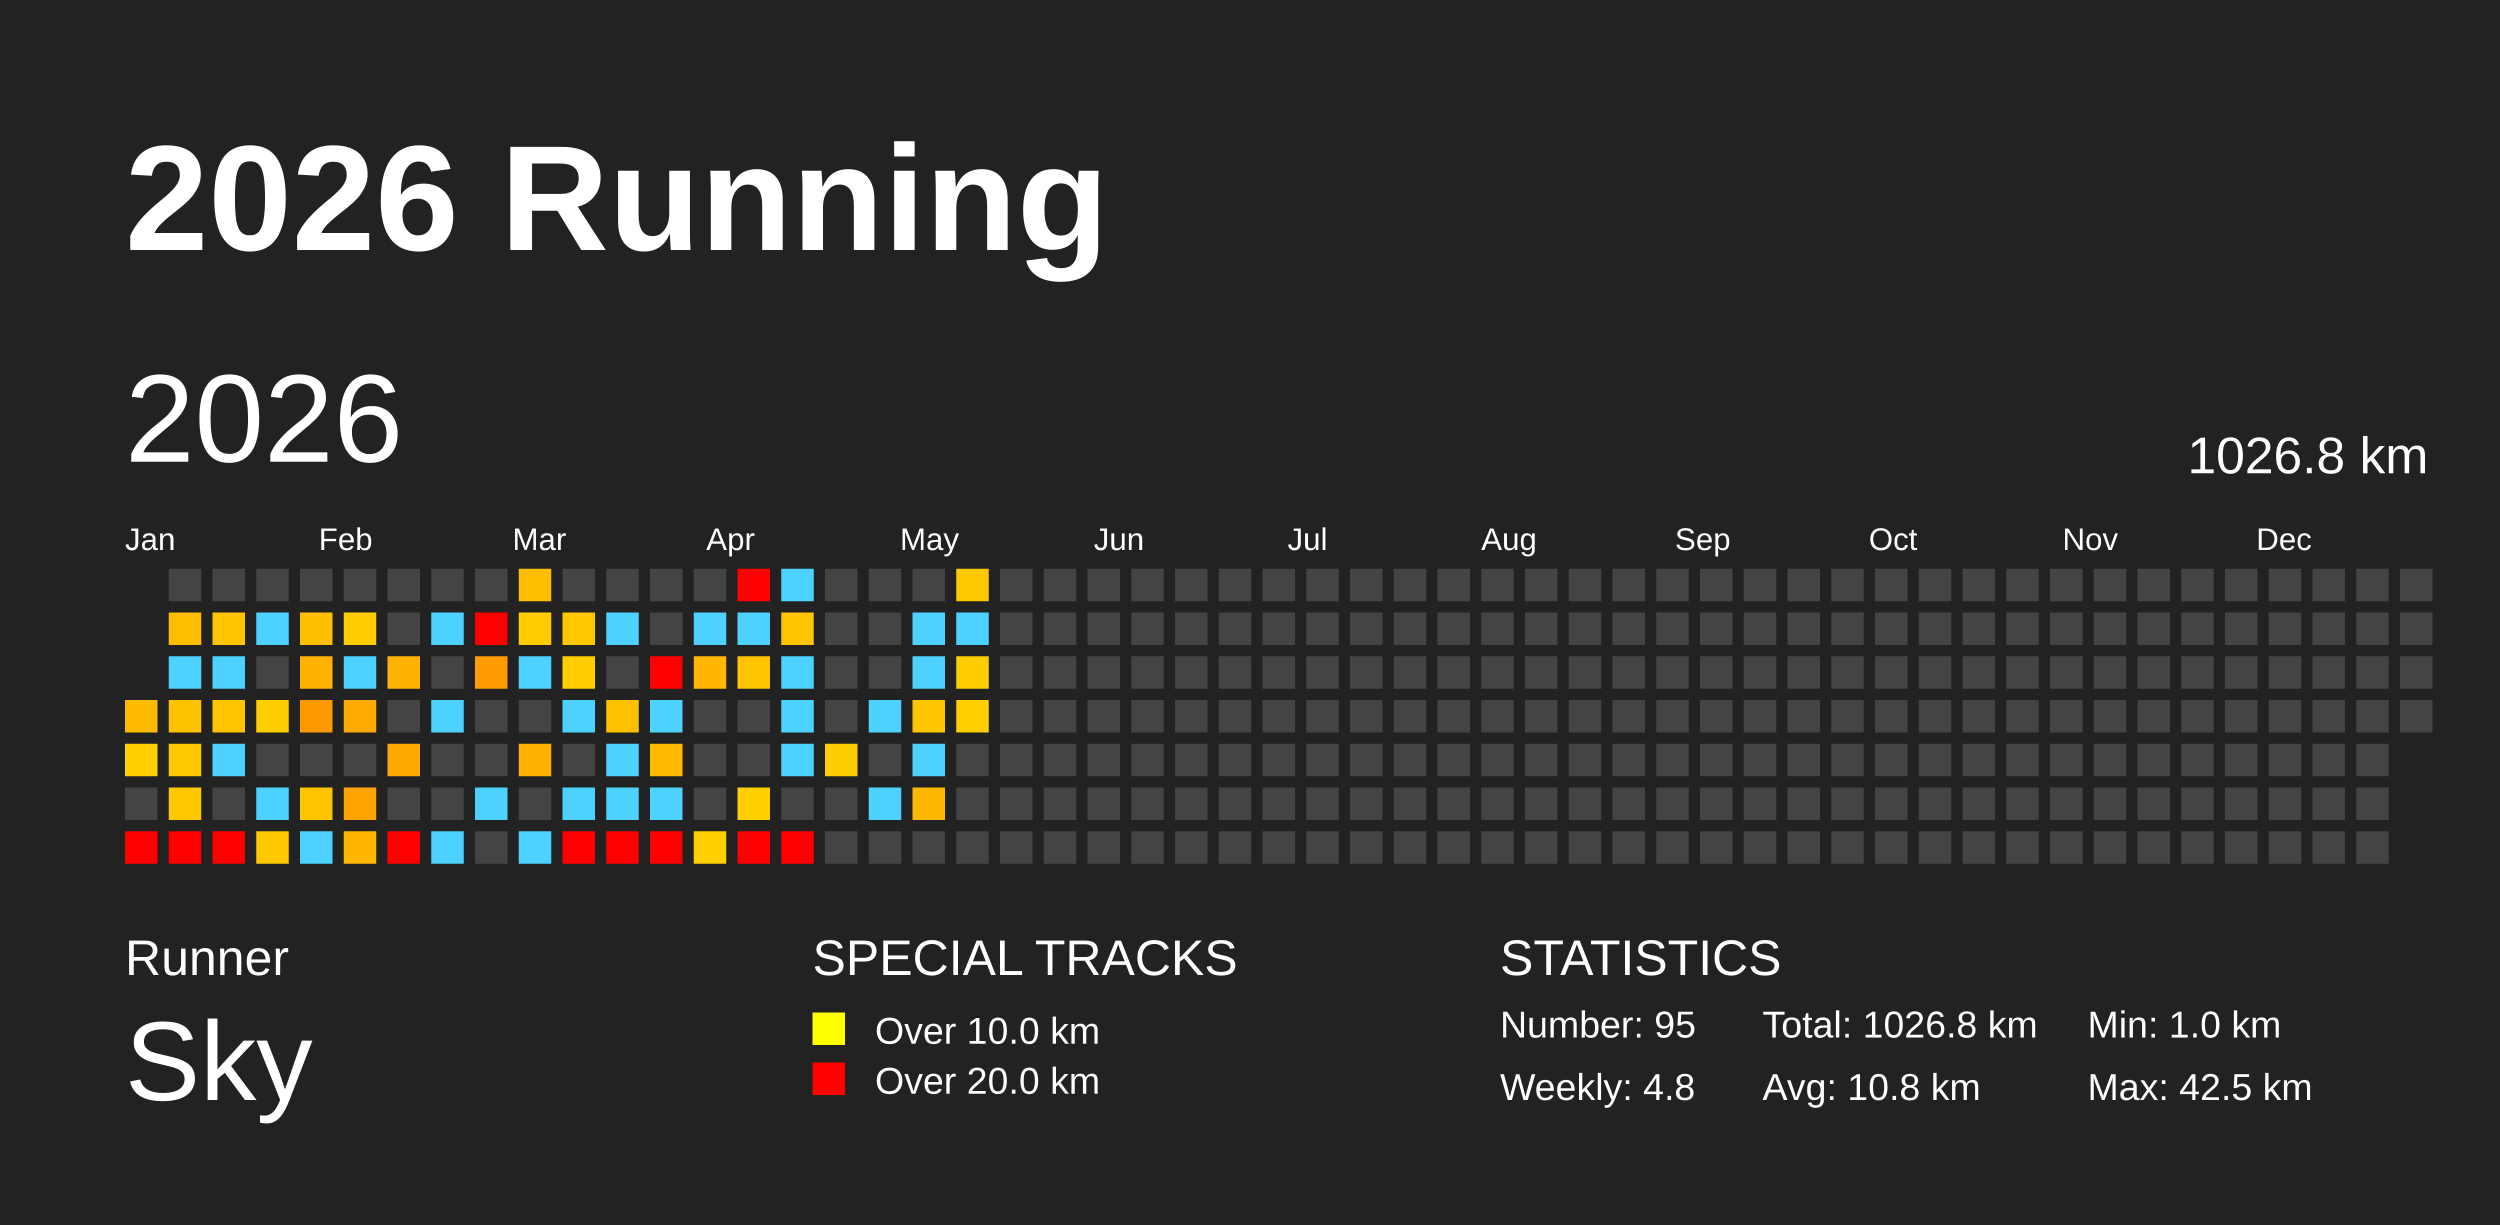
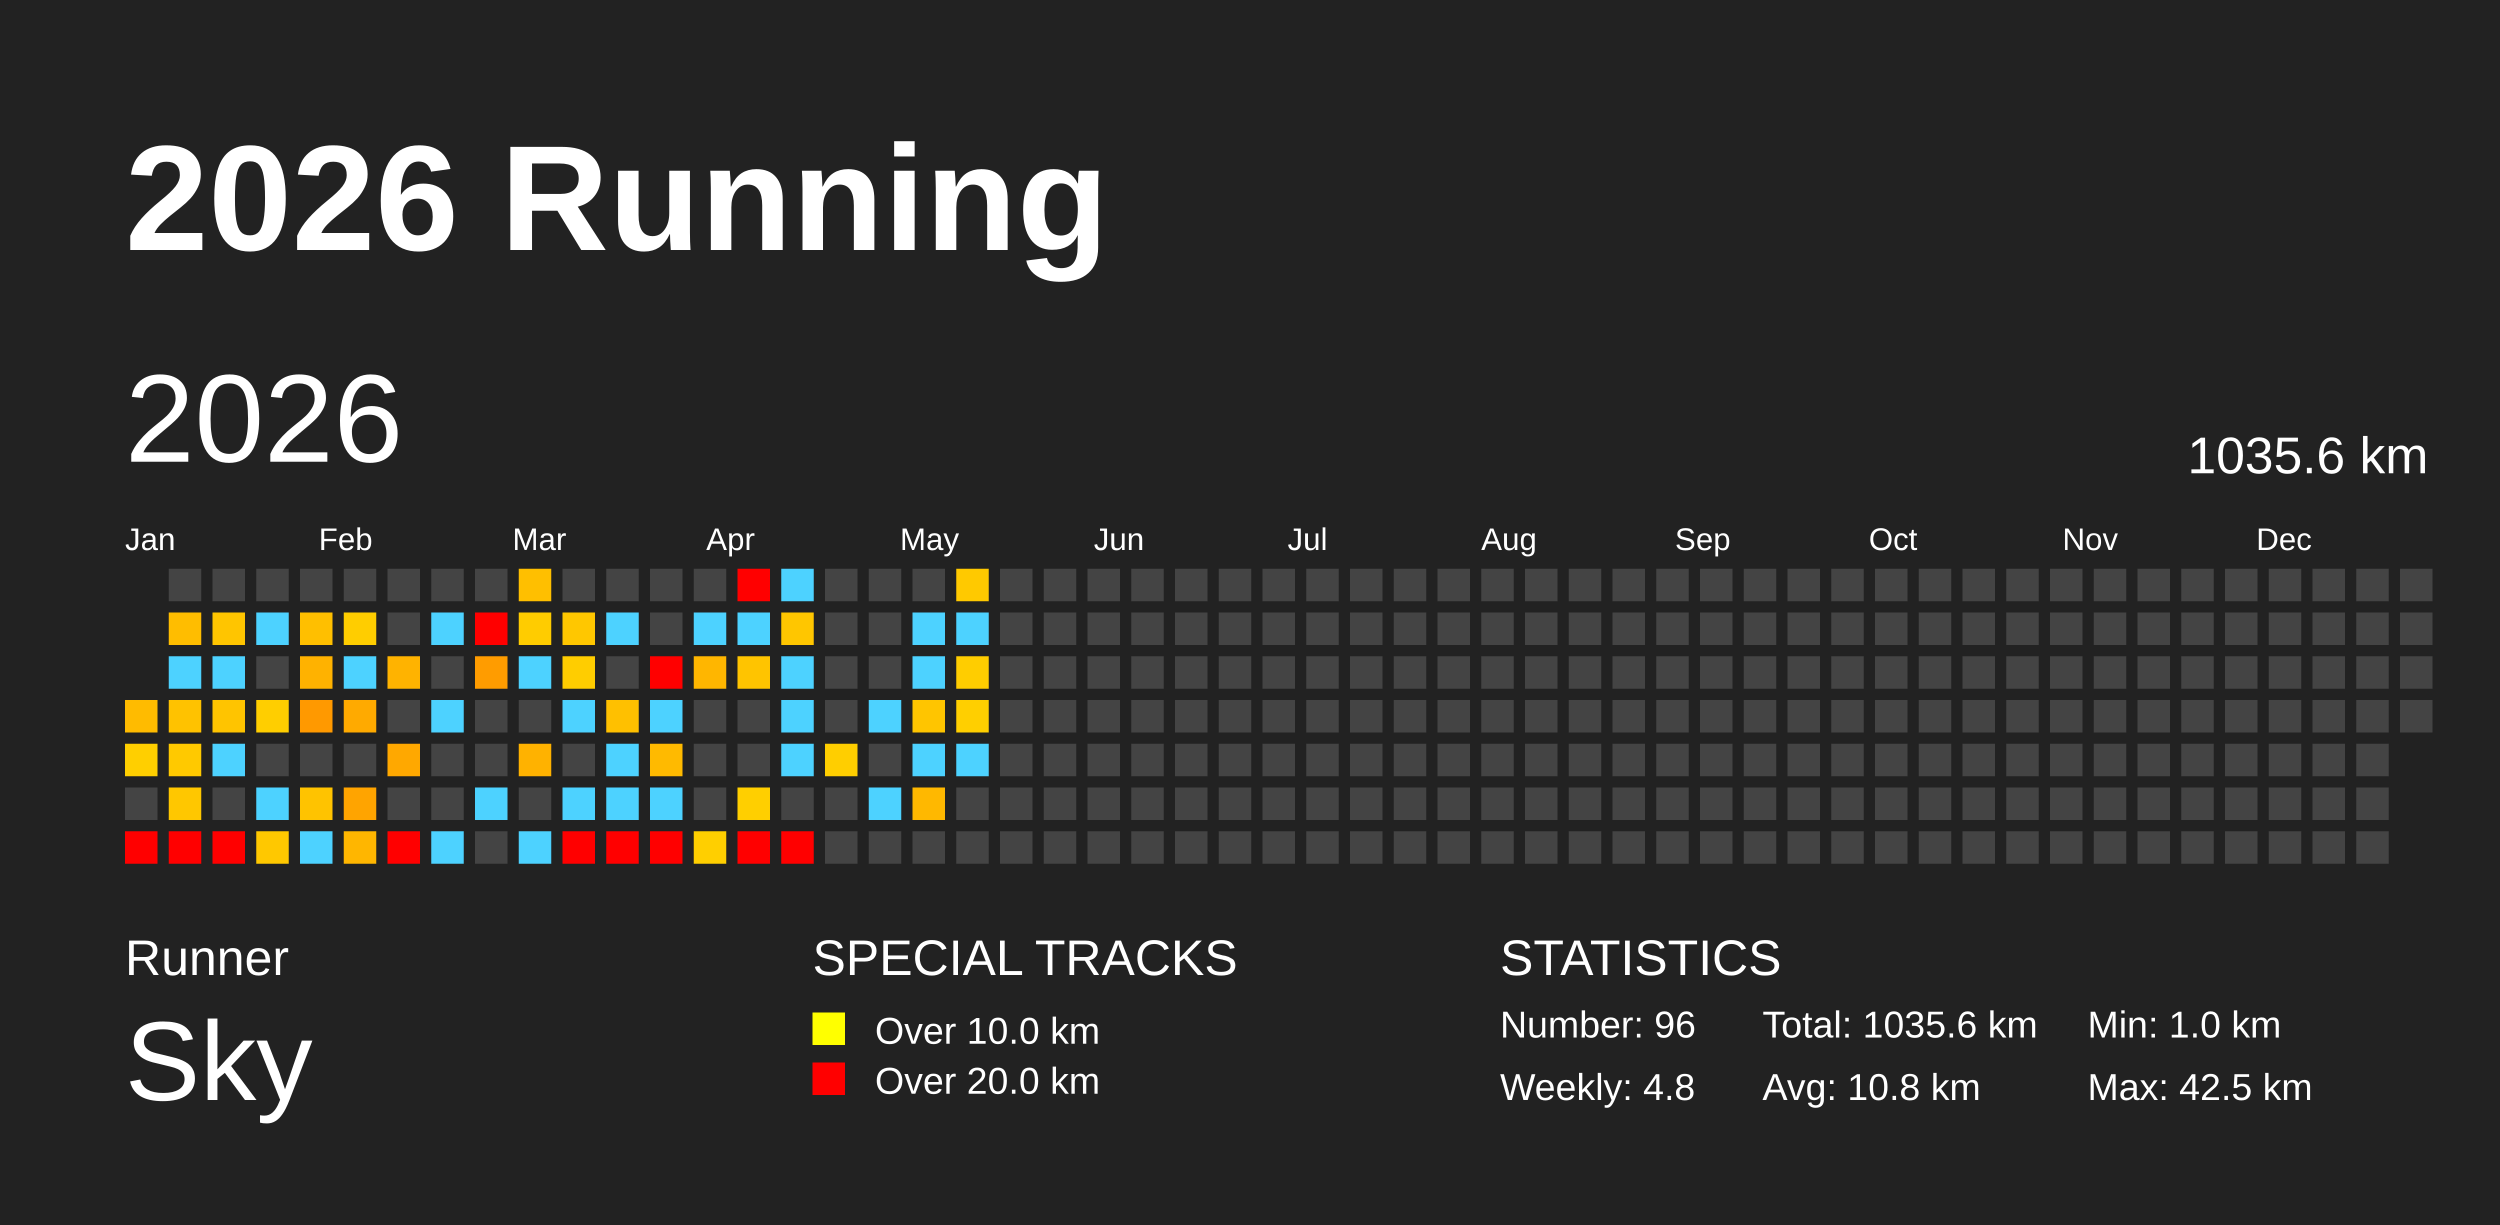
<svg xmlns="http://www.w3.org/2000/svg" baseProfile="full" height="98mm" version="1.1" viewBox="0,0,200,98" width="200mm">
  <defs />
  <rect fill="#222222" height="98" width="200" x="0" y="0" />
  <text fill="#FFFFFF" style="font-size:12px; font-family:Arial; font-weight:bold;" x="10" y="20">2026 Running</text>
  <text fill="#FFFFFF" style="font-size:4px; font-family:Arial" x="10" y="78">Runner</text>
  <text fill="#FFFFFF" style="font-size:9px; font-family:Arial" x="10" y="88">Sky</text>
  <text fill="#FFFFFF" style="font-size:4px; font-family:Arial" x="65" y="78">SPECIAL TRACKS</text>
  <rect fill="yellow" height="2.6" width="2.6" x="65" y="81" />
  <text fill="#FFFFFF" style="font-size:3px; font-family:Arial" x="70" y="83.5">Over 10.0 km</text>
  <rect fill="red" height="2.6" width="2.6" x="65" y="85" />
  <text fill="#FFFFFF" style="font-size:3px; font-family:Arial" x="70" y="87.5">Over 20.0 km</text>
  <text fill="#FFFFFF" style="font-size:4px; font-family:Arial" x="120" y="78">STATISTICS</text>
-   <text fill="#FFFFFF" style="font-size:3px; font-family:Arial" x="120" y="83">Number: 95</text>
+   <text fill="#FFFFFF" style="font-size:3px; font-family:Arial" x="120" y="83">Number: 96</text>
  <text fill="#FFFFFF" style="font-size:3px; font-family:Arial" x="120" y="88">Weekly: 4.8</text>
-   <text fill="#FFFFFF" style="font-size:3px; font-family:Arial" x="141" y="83">Total: 1026.8 km</text>
+   <text fill="#FFFFFF" style="font-size:3px; font-family:Arial" x="141" y="83">Total: 1035.6 km</text>
  <text fill="#FFFFFF" style="font-size:3px; font-family:Arial" x="141" y="88">Avg: 10.8 km</text>
  <text fill="#FFFFFF" style="font-size:3px; font-family:Arial" x="167" y="83">Min: 1.0 km</text>
  <text fill="#FFFFFF" style="font-size:3px; font-family:Arial" x="167" y="88">Max: 42.5 km</text>
  <text dominant-baseline="hanging" fill="#FFFFFF" style="font-size:10.0px; font-family:Arial;" x="10" y="30">2026</text>
-   <text dominant-baseline="hanging" fill="#FFFFFF" style="font-size:4.125px; font-family:Arial;" x="175" y="35">1026.8 km</text>
+   <text dominant-baseline="hanging" fill="#FFFFFF" style="font-size:4.125px; font-family:Arial;" x="175" y="35">1035.6 km</text>
  <text fill="#FFFFFF" style="font-size:2.5px; font-family:Arial" x="10.0" y="44">Jan</text>
  <text fill="#FFFFFF" style="font-size:2.5px; font-family:Arial" x="25.5" y="44">Feb</text>
  <text fill="#FFFFFF" style="font-size:2.5px; font-family:Arial" x="41.0" y="44">Mar</text>
  <text fill="#FFFFFF" style="font-size:2.5px; font-family:Arial" x="56.5" y="44">Apr</text>
  <text fill="#FFFFFF" style="font-size:2.5px; font-family:Arial" x="72.0" y="44">May</text>
  <text fill="#FFFFFF" style="font-size:2.5px; font-family:Arial" x="87.5" y="44">Jun</text>
  <text fill="#FFFFFF" style="font-size:2.5px; font-family:Arial" x="103.0" y="44">Jul</text>
  <text fill="#FFFFFF" style="font-size:2.5px; font-family:Arial" x="118.5" y="44">Aug</text>
  <text fill="#FFFFFF" style="font-size:2.5px; font-family:Arial" x="134.0" y="44">Sep</text>
  <text fill="#FFFFFF" style="font-size:2.5px; font-family:Arial" x="149.5" y="44">Oct</text>
  <text fill="#FFFFFF" style="font-size:2.5px; font-family:Arial" x="165.0" y="44">Nov</text>
  <text fill="#FFFFFF" style="font-size:2.5px; font-family:Arial" x="180.5" y="44">Dec</text>
  <rect fill="#ffbb00" height="2.6" width="2.6" x="10.0" y="56.0" />
  <rect fill="#ffcf00" height="2.6" width="2.6" x="10.0" y="59.5" />
  <rect fill="#444444" height="2.6" width="2.6" x="10.0" y="63.0" />
  <rect fill="red" height="2.6" width="2.6" x="10.0" y="66.5" />
  <rect fill="#444444" height="2.6" width="2.6" x="13.5" y="45.5" />
  <rect fill="#ffbd00" height="2.6" width="2.6" x="13.5" y="49.0" />
  <rect fill="#4dd2ff" height="2.6" width="2.6" x="13.5" y="52.5" />
  <rect fill="#ffc200" height="2.6" width="2.6" x="13.5" y="56.0" />
  <rect fill="#ffc900" height="2.6" width="2.6" x="13.5" y="59.5" />
  <rect fill="#ffc700" height="2.6" width="2.6" x="13.5" y="63.0" />
  <rect fill="red" height="2.6" width="2.6" x="13.5" y="66.5" />
  <rect fill="#444444" height="2.6" width="2.6" x="17.0" y="45.5" />
  <rect fill="#ffc500" height="2.6" width="2.6" x="17.0" y="49.0" />
  <rect fill="#4dd2ff" height="2.6" width="2.6" x="17.0" y="52.5" />
  <rect fill="#ffc400" height="2.6" width="2.6" x="17.0" y="56.0" />
  <rect fill="#4dd2ff" height="2.6" width="2.6" x="17.0" y="59.5" />
  <rect fill="#444444" height="2.6" width="2.6" x="17.0" y="63.0" />
  <rect fill="red" height="2.6" width="2.6" x="17.0" y="66.5" />
  <rect fill="#444444" height="2.6" width="2.6" x="20.5" y="45.5" />
  <rect fill="#4dd2ff" height="2.6" width="2.6" x="20.5" y="49.0" />
  <rect fill="#444444" height="2.6" width="2.6" x="20.5" y="52.5" />
  <rect fill="#ffce00" height="2.6" width="2.6" x="20.5" y="56.0" />
  <rect fill="#444444" height="2.6" width="2.6" x="20.5" y="59.5" />
  <rect fill="#4dd2ff" height="2.6" width="2.6" x="20.5" y="63.0" />
  <rect fill="#ffc800" height="2.6" width="2.6" x="20.5" y="66.5" />
  <rect fill="#444444" height="2.6" width="2.6" x="24.0" y="45.5" />
  <rect fill="#ffbf00" height="2.6" width="2.6" x="24.0" y="49.0" />
  <rect fill="#ffb200" height="2.6" width="2.6" x="24.0" y="52.5" />
  <rect fill="#ff9900" height="2.6" width="2.6" x="24.0" y="56.0" />
  <rect fill="#444444" height="2.6" width="2.6" x="24.0" y="59.5" />
  <rect fill="#ffc300" height="2.6" width="2.6" x="24.0" y="63.0" />
  <rect fill="#4dd2ff" height="2.6" width="2.6" x="24.0" y="66.5" />
  <rect fill="#444444" height="2.6" width="2.6" x="27.5" y="45.5" />
  <rect fill="#ffcd00" height="2.6" width="2.6" x="27.5" y="49.0" />
  <rect fill="#4dd2ff" height="2.6" width="2.6" x="27.5" y="52.5" />
  <rect fill="#ffaa00" height="2.6" width="2.6" x="27.5" y="56.0" />
  <rect fill="#444444" height="2.6" width="2.6" x="27.5" y="59.5" />
  <rect fill="#ffa400" height="2.6" width="2.6" x="27.5" y="63.0" />
  <rect fill="#ffb600" height="2.6" width="2.6" x="27.5" y="66.5" />
  <rect fill="#444444" height="2.6" width="2.6" x="31.0" y="45.5" />
  <rect fill="#444444" height="2.6" width="2.6" x="31.0" y="49.0" />
  <rect fill="#ffb300" height="2.6" width="2.6" x="31.0" y="52.5" />
  <rect fill="#444444" height="2.6" width="2.6" x="31.0" y="56.0" />
  <rect fill="#ffa800" height="2.6" width="2.6" x="31.0" y="59.5" />
  <rect fill="#444444" height="2.6" width="2.6" x="31.0" y="63.0" />
  <rect fill="red" height="2.6" width="2.6" x="31.0" y="66.5" />
  <rect fill="#444444" height="2.6" width="2.6" x="34.5" y="45.5" />
  <rect fill="#4dd2ff" height="2.6" width="2.6" x="34.5" y="49.0" />
  <rect fill="#444444" height="2.6" width="2.6" x="34.5" y="52.5" />
  <rect fill="#4dd2ff" height="2.6" width="2.6" x="34.5" y="56.0" />
  <rect fill="#444444" height="2.6" width="2.6" x="34.5" y="59.5" />
  <rect fill="#444444" height="2.6" width="2.6" x="34.5" y="63.0" />
  <rect fill="#4dd2ff" height="2.6" width="2.6" x="34.5" y="66.5" />
  <rect fill="#444444" height="2.6" width="2.6" x="38.0" y="45.5" />
  <rect fill="red" height="2.6" width="2.6" x="38.0" y="49.0" />
  <rect fill="#ff9c00" height="2.6" width="2.6" x="38.0" y="52.5" />
  <rect fill="#444444" height="2.6" width="2.6" x="38.0" y="56.0" />
  <rect fill="#444444" height="2.6" width="2.6" x="38.0" y="59.5" />
  <rect fill="#4dd2ff" height="2.6" width="2.6" x="38.0" y="63.0" />
  <rect fill="#444444" height="2.6" width="2.6" x="38.0" y="66.5" />
  <rect fill="#ffbf00" height="2.6" width="2.6" x="41.5" y="45.5" />
  <rect fill="#ffcc00" height="2.6" width="2.6" x="41.5" y="49.0" />
  <rect fill="#4dd2ff" height="2.6" width="2.6" x="41.5" y="52.5" />
  <rect fill="#444444" height="2.6" width="2.6" x="41.5" y="56.0" />
  <rect fill="#ffb200" height="2.6" width="2.6" x="41.5" y="59.5" />
  <rect fill="#444444" height="2.6" width="2.6" x="41.5" y="63.0" />
  <rect fill="#4dd2ff" height="2.6" width="2.6" x="41.5" y="66.5" />
  <rect fill="#444444" height="2.6" width="2.6" x="45.0" y="45.5" />
  <rect fill="#ffc700" height="2.6" width="2.6" x="45.0" y="49.0" />
  <rect fill="#ffcd00" height="2.6" width="2.6" x="45.0" y="52.5" />
  <rect fill="#4dd2ff" height="2.6" width="2.6" x="45.0" y="56.0" />
  <rect fill="#444444" height="2.6" width="2.6" x="45.0" y="59.5" />
  <rect fill="#4dd2ff" height="2.6" width="2.6" x="45.0" y="63.0" />
  <rect fill="red" height="2.6" width="2.6" x="45.0" y="66.5" />
  <rect fill="#444444" height="2.6" width="2.6" x="48.5" y="45.5" />
  <rect fill="#4dd2ff" height="2.6" width="2.6" x="48.5" y="49.0" />
  <rect fill="#444444" height="2.6" width="2.6" x="48.5" y="52.5" />
  <rect fill="#ffc000" height="2.6" width="2.6" x="48.5" y="56.0" />
  <rect fill="#4dd2ff" height="2.6" width="2.6" x="48.5" y="59.5" />
  <rect fill="#4dd2ff" height="2.6" width="2.6" x="48.5" y="63.0" />
  <rect fill="red" height="2.6" width="2.6" x="48.5" y="66.5" />
  <rect fill="#444444" height="2.6" width="2.6" x="52.0" y="45.5" />
  <rect fill="#444444" height="2.6" width="2.6" x="52.0" y="49.0" />
  <rect fill="red" height="2.6" width="2.6" x="52.0" y="52.5" />
  <rect fill="#4dd2ff" height="2.6" width="2.6" x="52.0" y="56.0" />
  <rect fill="#ffba00" height="2.6" width="2.6" x="52.0" y="59.5" />
  <rect fill="#4dd2ff" height="2.6" width="2.6" x="52.0" y="63.0" />
  <rect fill="red" height="2.6" width="2.6" x="52.0" y="66.5" />
  <rect fill="#444444" height="2.6" width="2.6" x="55.5" y="45.5" />
  <rect fill="#4dd2ff" height="2.6" width="2.6" x="55.5" y="49.0" />
  <rect fill="#ffb600" height="2.6" width="2.6" x="55.5" y="52.5" />
  <rect fill="#444444" height="2.6" width="2.6" x="55.5" y="56.0" />
  <rect fill="#444444" height="2.6" width="2.6" x="55.5" y="59.5" />
  <rect fill="#444444" height="2.6" width="2.6" x="55.5" y="63.0" />
  <rect fill="#ffcf00" height="2.6" width="2.6" x="55.5" y="66.5" />
  <rect fill="red" height="2.6" width="2.6" x="59.0" y="45.5" />
  <rect fill="#4dd2ff" height="2.6" width="2.6" x="59.0" y="49.0" />
  <rect fill="#ffc400" height="2.6" width="2.6" x="59.0" y="52.5" />
  <rect fill="#444444" height="2.6" width="2.6" x="59.0" y="56.0" />
  <rect fill="#444444" height="2.6" width="2.6" x="59.0" y="59.5" />
  <rect fill="#ffcf00" height="2.6" width="2.6" x="59.0" y="63.0" />
  <rect fill="red" height="2.6" width="2.6" x="59.0" y="66.5" />
  <rect fill="#4dd2ff" height="2.6" width="2.6" x="62.5" y="45.5" />
  <rect fill="#ffc600" height="2.6" width="2.6" x="62.5" y="49.0" />
  <rect fill="#4dd2ff" height="2.6" width="2.6" x="62.5" y="52.5" />
  <rect fill="#4dd2ff" height="2.6" width="2.6" x="62.5" y="56.0" />
  <rect fill="#4dd2ff" height="2.6" width="2.6" x="62.5" y="59.5" />
  <rect fill="#444444" height="2.6" width="2.6" x="62.5" y="63.0" />
  <rect fill="red" height="2.6" width="2.6" x="62.5" y="66.5" />
  <rect fill="#444444" height="2.6" width="2.6" x="66.0" y="45.5" />
  <rect fill="#444444" height="2.6" width="2.6" x="66.0" y="49.0" />
  <rect fill="#444444" height="2.6" width="2.6" x="66.0" y="52.5" />
  <rect fill="#444444" height="2.6" width="2.6" x="66.0" y="56.0" />
  <rect fill="#ffce00" height="2.6" width="2.6" x="66.0" y="59.5" />
  <rect fill="#444444" height="2.6" width="2.6" x="66.0" y="63.0" />
  <rect fill="#444444" height="2.6" width="2.6" x="66.0" y="66.5" />
  <rect fill="#444444" height="2.6" width="2.6" x="69.5" y="45.5" />
  <rect fill="#444444" height="2.6" width="2.6" x="69.5" y="49.0" />
  <rect fill="#444444" height="2.6" width="2.6" x="69.5" y="52.5" />
  <rect fill="#4dd2ff" height="2.6" width="2.6" x="69.5" y="56.0" />
  <rect fill="#444444" height="2.6" width="2.6" x="69.5" y="59.5" />
  <rect fill="#4dd2ff" height="2.6" width="2.6" x="69.5" y="63.0" />
  <rect fill="#444444" height="2.6" width="2.6" x="69.5" y="66.5" />
  <rect fill="#444444" height="2.6" width="2.6" x="73.0" y="45.5" />
  <rect fill="#4dd2ff" height="2.6" width="2.6" x="73.0" y="49.0" />
  <rect fill="#4dd2ff" height="2.6" width="2.6" x="73.0" y="52.5" />
  <rect fill="#ffc500" height="2.6" width="2.6" x="73.0" y="56.0" />
  <rect fill="#4dd2ff" height="2.6" width="2.6" x="73.0" y="59.5" />
  <rect fill="#ffb800" height="2.6" width="2.6" x="73.0" y="63.0" />
  <rect fill="#444444" height="2.6" width="2.6" x="73.0" y="66.5" />
  <rect fill="#ffc900" height="2.6" width="2.6" x="76.5" y="45.5" />
  <rect fill="#4dd2ff" height="2.6" width="2.6" x="76.5" y="49.0" />
  <rect fill="#ffcd00" height="2.6" width="2.6" x="76.5" y="52.5" />
  <rect fill="#ffcf00" height="2.6" width="2.6" x="76.5" y="56.0" />
-   <rect fill="#444444" height="2.6" width="2.6" x="76.5" y="59.5" />
+   <rect fill="#4dd2ff" height="2.6" width="2.6" x="76.5" y="59.5" />
  <rect fill="#444444" height="2.6" width="2.6" x="76.5" y="63.0" />
  <rect fill="#444444" height="2.6" width="2.6" x="76.5" y="66.5" />
  <rect fill="#444444" height="2.6" width="2.6" x="80.0" y="45.5" />
  <rect fill="#444444" height="2.6" width="2.6" x="80.0" y="49.0" />
  <rect fill="#444444" height="2.6" width="2.6" x="80.0" y="52.5" />
  <rect fill="#444444" height="2.6" width="2.6" x="80.0" y="56.0" />
  <rect fill="#444444" height="2.6" width="2.6" x="80.0" y="59.5" />
  <rect fill="#444444" height="2.6" width="2.6" x="80.0" y="63.0" />
  <rect fill="#444444" height="2.6" width="2.6" x="80.0" y="66.5" />
  <rect fill="#444444" height="2.6" width="2.6" x="83.5" y="45.5" />
  <rect fill="#444444" height="2.6" width="2.6" x="83.5" y="49.0" />
  <rect fill="#444444" height="2.6" width="2.6" x="83.5" y="52.5" />
  <rect fill="#444444" height="2.6" width="2.6" x="83.5" y="56.0" />
  <rect fill="#444444" height="2.6" width="2.6" x="83.5" y="59.5" />
  <rect fill="#444444" height="2.6" width="2.6" x="83.5" y="63.0" />
  <rect fill="#444444" height="2.6" width="2.6" x="83.5" y="66.5" />
  <rect fill="#444444" height="2.6" width="2.6" x="87.0" y="45.5" />
  <rect fill="#444444" height="2.6" width="2.6" x="87.0" y="49.0" />
  <rect fill="#444444" height="2.6" width="2.6" x="87.0" y="52.5" />
  <rect fill="#444444" height="2.6" width="2.6" x="87.0" y="56.0" />
  <rect fill="#444444" height="2.6" width="2.6" x="87.0" y="59.5" />
  <rect fill="#444444" height="2.6" width="2.6" x="87.0" y="63.0" />
  <rect fill="#444444" height="2.6" width="2.6" x="87.0" y="66.5" />
  <rect fill="#444444" height="2.6" width="2.6" x="90.5" y="45.5" />
  <rect fill="#444444" height="2.6" width="2.6" x="90.5" y="49.0" />
  <rect fill="#444444" height="2.6" width="2.6" x="90.5" y="52.5" />
  <rect fill="#444444" height="2.6" width="2.6" x="90.5" y="56.0" />
  <rect fill="#444444" height="2.6" width="2.6" x="90.5" y="59.5" />
  <rect fill="#444444" height="2.6" width="2.6" x="90.5" y="63.0" />
  <rect fill="#444444" height="2.6" width="2.6" x="90.5" y="66.5" />
  <rect fill="#444444" height="2.6" width="2.6" x="94.0" y="45.5" />
  <rect fill="#444444" height="2.6" width="2.6" x="94.0" y="49.0" />
  <rect fill="#444444" height="2.6" width="2.6" x="94.0" y="52.5" />
  <rect fill="#444444" height="2.6" width="2.6" x="94.0" y="56.0" />
  <rect fill="#444444" height="2.6" width="2.6" x="94.0" y="59.5" />
  <rect fill="#444444" height="2.6" width="2.6" x="94.0" y="63.0" />
  <rect fill="#444444" height="2.6" width="2.6" x="94.0" y="66.5" />
  <rect fill="#444444" height="2.6" width="2.6" x="97.5" y="45.5" />
  <rect fill="#444444" height="2.6" width="2.6" x="97.5" y="49.0" />
  <rect fill="#444444" height="2.6" width="2.6" x="97.5" y="52.5" />
  <rect fill="#444444" height="2.6" width="2.6" x="97.5" y="56.0" />
  <rect fill="#444444" height="2.6" width="2.6" x="97.5" y="59.5" />
  <rect fill="#444444" height="2.6" width="2.6" x="97.5" y="63.0" />
  <rect fill="#444444" height="2.6" width="2.6" x="97.5" y="66.5" />
  <rect fill="#444444" height="2.6" width="2.6" x="101.0" y="45.5" />
  <rect fill="#444444" height="2.6" width="2.6" x="101.0" y="49.0" />
  <rect fill="#444444" height="2.6" width="2.6" x="101.0" y="52.5" />
  <rect fill="#444444" height="2.6" width="2.6" x="101.0" y="56.0" />
  <rect fill="#444444" height="2.6" width="2.6" x="101.0" y="59.5" />
  <rect fill="#444444" height="2.6" width="2.6" x="101.0" y="63.0" />
  <rect fill="#444444" height="2.6" width="2.6" x="101.0" y="66.5" />
  <rect fill="#444444" height="2.6" width="2.6" x="104.5" y="45.5" />
  <rect fill="#444444" height="2.6" width="2.6" x="104.5" y="49.0" />
  <rect fill="#444444" height="2.6" width="2.6" x="104.5" y="52.5" />
  <rect fill="#444444" height="2.6" width="2.6" x="104.5" y="56.0" />
  <rect fill="#444444" height="2.6" width="2.6" x="104.5" y="59.5" />
  <rect fill="#444444" height="2.6" width="2.6" x="104.5" y="63.0" />
  <rect fill="#444444" height="2.6" width="2.6" x="104.5" y="66.5" />
  <rect fill="#444444" height="2.6" width="2.6" x="108.0" y="45.5" />
  <rect fill="#444444" height="2.6" width="2.6" x="108.0" y="49.0" />
  <rect fill="#444444" height="2.6" width="2.6" x="108.0" y="52.5" />
  <rect fill="#444444" height="2.6" width="2.6" x="108.0" y="56.0" />
  <rect fill="#444444" height="2.6" width="2.6" x="108.0" y="59.5" />
  <rect fill="#444444" height="2.6" width="2.6" x="108.0" y="63.0" />
  <rect fill="#444444" height="2.6" width="2.6" x="108.0" y="66.5" />
  <rect fill="#444444" height="2.6" width="2.6" x="111.5" y="45.5" />
  <rect fill="#444444" height="2.6" width="2.6" x="111.5" y="49.0" />
  <rect fill="#444444" height="2.6" width="2.6" x="111.5" y="52.5" />
  <rect fill="#444444" height="2.6" width="2.6" x="111.5" y="56.0" />
  <rect fill="#444444" height="2.6" width="2.6" x="111.5" y="59.5" />
  <rect fill="#444444" height="2.6" width="2.6" x="111.5" y="63.0" />
  <rect fill="#444444" height="2.6" width="2.6" x="111.5" y="66.5" />
  <rect fill="#444444" height="2.6" width="2.6" x="115.0" y="45.5" />
  <rect fill="#444444" height="2.6" width="2.6" x="115.0" y="49.0" />
  <rect fill="#444444" height="2.6" width="2.6" x="115.0" y="52.5" />
  <rect fill="#444444" height="2.6" width="2.6" x="115.0" y="56.0" />
  <rect fill="#444444" height="2.6" width="2.6" x="115.0" y="59.5" />
  <rect fill="#444444" height="2.6" width="2.6" x="115.0" y="63.0" />
  <rect fill="#444444" height="2.6" width="2.6" x="115.0" y="66.5" />
  <rect fill="#444444" height="2.6" width="2.6" x="118.5" y="45.5" />
  <rect fill="#444444" height="2.6" width="2.6" x="118.5" y="49.0" />
  <rect fill="#444444" height="2.6" width="2.6" x="118.5" y="52.5" />
  <rect fill="#444444" height="2.6" width="2.6" x="118.5" y="56.0" />
  <rect fill="#444444" height="2.6" width="2.6" x="118.5" y="59.5" />
  <rect fill="#444444" height="2.6" width="2.6" x="118.5" y="63.0" />
  <rect fill="#444444" height="2.6" width="2.6" x="118.5" y="66.5" />
  <rect fill="#444444" height="2.6" width="2.6" x="122.0" y="45.5" />
  <rect fill="#444444" height="2.6" width="2.6" x="122.0" y="49.0" />
  <rect fill="#444444" height="2.6" width="2.6" x="122.0" y="52.5" />
  <rect fill="#444444" height="2.6" width="2.6" x="122.0" y="56.0" />
  <rect fill="#444444" height="2.6" width="2.6" x="122.0" y="59.5" />
  <rect fill="#444444" height="2.6" width="2.6" x="122.0" y="63.0" />
  <rect fill="#444444" height="2.6" width="2.6" x="122.0" y="66.5" />
  <rect fill="#444444" height="2.6" width="2.6" x="125.5" y="45.5" />
  <rect fill="#444444" height="2.6" width="2.6" x="125.5" y="49.0" />
  <rect fill="#444444" height="2.6" width="2.6" x="125.5" y="52.5" />
  <rect fill="#444444" height="2.6" width="2.6" x="125.5" y="56.0" />
  <rect fill="#444444" height="2.6" width="2.6" x="125.5" y="59.5" />
  <rect fill="#444444" height="2.6" width="2.6" x="125.5" y="63.0" />
  <rect fill="#444444" height="2.6" width="2.6" x="125.5" y="66.5" />
  <rect fill="#444444" height="2.6" width="2.6" x="129.0" y="45.5" />
  <rect fill="#444444" height="2.6" width="2.6" x="129.0" y="49.0" />
  <rect fill="#444444" height="2.6" width="2.6" x="129.0" y="52.5" />
  <rect fill="#444444" height="2.6" width="2.6" x="129.0" y="56.0" />
  <rect fill="#444444" height="2.6" width="2.6" x="129.0" y="59.5" />
  <rect fill="#444444" height="2.6" width="2.6" x="129.0" y="63.0" />
  <rect fill="#444444" height="2.6" width="2.6" x="129.0" y="66.5" />
  <rect fill="#444444" height="2.6" width="2.6" x="132.5" y="45.5" />
  <rect fill="#444444" height="2.6" width="2.6" x="132.5" y="49.0" />
  <rect fill="#444444" height="2.6" width="2.6" x="132.5" y="52.5" />
  <rect fill="#444444" height="2.6" width="2.6" x="132.5" y="56.0" />
  <rect fill="#444444" height="2.6" width="2.6" x="132.5" y="59.5" />
  <rect fill="#444444" height="2.6" width="2.6" x="132.5" y="63.0" />
  <rect fill="#444444" height="2.6" width="2.6" x="132.5" y="66.5" />
  <rect fill="#444444" height="2.6" width="2.6" x="136.0" y="45.5" />
  <rect fill="#444444" height="2.6" width="2.6" x="136.0" y="49.0" />
  <rect fill="#444444" height="2.6" width="2.6" x="136.0" y="52.5" />
  <rect fill="#444444" height="2.6" width="2.6" x="136.0" y="56.0" />
  <rect fill="#444444" height="2.6" width="2.6" x="136.0" y="59.5" />
  <rect fill="#444444" height="2.6" width="2.6" x="136.0" y="63.0" />
  <rect fill="#444444" height="2.6" width="2.6" x="136.0" y="66.5" />
  <rect fill="#444444" height="2.6" width="2.6" x="139.5" y="45.5" />
  <rect fill="#444444" height="2.6" width="2.6" x="139.5" y="49.0" />
  <rect fill="#444444" height="2.6" width="2.6" x="139.5" y="52.5" />
  <rect fill="#444444" height="2.6" width="2.6" x="139.5" y="56.0" />
  <rect fill="#444444" height="2.6" width="2.6" x="139.5" y="59.5" />
  <rect fill="#444444" height="2.6" width="2.6" x="139.5" y="63.0" />
  <rect fill="#444444" height="2.6" width="2.6" x="139.5" y="66.5" />
  <rect fill="#444444" height="2.6" width="2.6" x="143.0" y="45.5" />
  <rect fill="#444444" height="2.6" width="2.6" x="143.0" y="49.0" />
  <rect fill="#444444" height="2.6" width="2.6" x="143.0" y="52.5" />
  <rect fill="#444444" height="2.6" width="2.6" x="143.0" y="56.0" />
  <rect fill="#444444" height="2.6" width="2.6" x="143.0" y="59.5" />
  <rect fill="#444444" height="2.6" width="2.6" x="143.0" y="63.0" />
  <rect fill="#444444" height="2.6" width="2.6" x="143.0" y="66.5" />
  <rect fill="#444444" height="2.6" width="2.6" x="146.5" y="45.5" />
  <rect fill="#444444" height="2.6" width="2.6" x="146.5" y="49.0" />
  <rect fill="#444444" height="2.6" width="2.6" x="146.5" y="52.5" />
  <rect fill="#444444" height="2.6" width="2.6" x="146.5" y="56.0" />
  <rect fill="#444444" height="2.6" width="2.6" x="146.5" y="59.5" />
  <rect fill="#444444" height="2.6" width="2.6" x="146.5" y="63.0" />
  <rect fill="#444444" height="2.6" width="2.6" x="146.5" y="66.5" />
  <rect fill="#444444" height="2.6" width="2.6" x="150.0" y="45.5" />
  <rect fill="#444444" height="2.6" width="2.6" x="150.0" y="49.0" />
  <rect fill="#444444" height="2.6" width="2.6" x="150.0" y="52.5" />
  <rect fill="#444444" height="2.6" width="2.6" x="150.0" y="56.0" />
  <rect fill="#444444" height="2.6" width="2.6" x="150.0" y="59.5" />
  <rect fill="#444444" height="2.6" width="2.6" x="150.0" y="63.0" />
  <rect fill="#444444" height="2.6" width="2.6" x="150.0" y="66.5" />
  <rect fill="#444444" height="2.6" width="2.6" x="153.5" y="45.5" />
  <rect fill="#444444" height="2.6" width="2.6" x="153.5" y="49.0" />
  <rect fill="#444444" height="2.6" width="2.6" x="153.5" y="52.5" />
  <rect fill="#444444" height="2.6" width="2.6" x="153.5" y="56.0" />
  <rect fill="#444444" height="2.6" width="2.6" x="153.5" y="59.5" />
  <rect fill="#444444" height="2.6" width="2.6" x="153.5" y="63.0" />
  <rect fill="#444444" height="2.6" width="2.6" x="153.5" y="66.5" />
  <rect fill="#444444" height="2.6" width="2.6" x="157.0" y="45.5" />
  <rect fill="#444444" height="2.6" width="2.6" x="157.0" y="49.0" />
  <rect fill="#444444" height="2.6" width="2.6" x="157.0" y="52.5" />
  <rect fill="#444444" height="2.6" width="2.6" x="157.0" y="56.0" />
  <rect fill="#444444" height="2.6" width="2.6" x="157.0" y="59.5" />
  <rect fill="#444444" height="2.6" width="2.6" x="157.0" y="63.0" />
  <rect fill="#444444" height="2.6" width="2.6" x="157.0" y="66.5" />
  <rect fill="#444444" height="2.6" width="2.6" x="160.5" y="45.5" />
  <rect fill="#444444" height="2.6" width="2.6" x="160.5" y="49.0" />
  <rect fill="#444444" height="2.6" width="2.6" x="160.5" y="52.5" />
  <rect fill="#444444" height="2.6" width="2.6" x="160.5" y="56.0" />
  <rect fill="#444444" height="2.6" width="2.6" x="160.5" y="59.5" />
  <rect fill="#444444" height="2.6" width="2.6" x="160.5" y="63.0" />
  <rect fill="#444444" height="2.6" width="2.6" x="160.5" y="66.5" />
  <rect fill="#444444" height="2.6" width="2.6" x="164.0" y="45.5" />
  <rect fill="#444444" height="2.6" width="2.6" x="164.0" y="49.0" />
  <rect fill="#444444" height="2.6" width="2.6" x="164.0" y="52.5" />
  <rect fill="#444444" height="2.6" width="2.6" x="164.0" y="56.0" />
  <rect fill="#444444" height="2.6" width="2.6" x="164.0" y="59.5" />
  <rect fill="#444444" height="2.6" width="2.6" x="164.0" y="63.0" />
  <rect fill="#444444" height="2.6" width="2.6" x="164.0" y="66.5" />
  <rect fill="#444444" height="2.6" width="2.6" x="167.5" y="45.5" />
  <rect fill="#444444" height="2.6" width="2.6" x="167.5" y="49.0" />
  <rect fill="#444444" height="2.6" width="2.6" x="167.5" y="52.5" />
  <rect fill="#444444" height="2.6" width="2.6" x="167.5" y="56.0" />
  <rect fill="#444444" height="2.6" width="2.6" x="167.5" y="59.5" />
  <rect fill="#444444" height="2.6" width="2.6" x="167.5" y="63.0" />
  <rect fill="#444444" height="2.6" width="2.6" x="167.5" y="66.5" />
  <rect fill="#444444" height="2.6" width="2.6" x="171.0" y="45.5" />
  <rect fill="#444444" height="2.6" width="2.6" x="171.0" y="49.0" />
  <rect fill="#444444" height="2.6" width="2.6" x="171.0" y="52.5" />
  <rect fill="#444444" height="2.6" width="2.6" x="171.0" y="56.0" />
  <rect fill="#444444" height="2.6" width="2.6" x="171.0" y="59.5" />
  <rect fill="#444444" height="2.6" width="2.6" x="171.0" y="63.0" />
  <rect fill="#444444" height="2.6" width="2.6" x="171.0" y="66.5" />
  <rect fill="#444444" height="2.6" width="2.6" x="174.5" y="45.5" />
  <rect fill="#444444" height="2.6" width="2.6" x="174.5" y="49.0" />
  <rect fill="#444444" height="2.6" width="2.6" x="174.5" y="52.5" />
  <rect fill="#444444" height="2.6" width="2.6" x="174.5" y="56.0" />
  <rect fill="#444444" height="2.6" width="2.6" x="174.5" y="59.5" />
  <rect fill="#444444" height="2.6" width="2.6" x="174.5" y="63.0" />
  <rect fill="#444444" height="2.6" width="2.6" x="174.5" y="66.5" />
  <rect fill="#444444" height="2.6" width="2.6" x="178.0" y="45.5" />
  <rect fill="#444444" height="2.6" width="2.6" x="178.0" y="49.0" />
  <rect fill="#444444" height="2.6" width="2.6" x="178.0" y="52.5" />
  <rect fill="#444444" height="2.6" width="2.6" x="178.0" y="56.0" />
  <rect fill="#444444" height="2.6" width="2.6" x="178.0" y="59.5" />
  <rect fill="#444444" height="2.6" width="2.6" x="178.0" y="63.0" />
  <rect fill="#444444" height="2.6" width="2.6" x="178.0" y="66.5" />
  <rect fill="#444444" height="2.6" width="2.6" x="181.5" y="45.5" />
  <rect fill="#444444" height="2.6" width="2.6" x="181.5" y="49.0" />
  <rect fill="#444444" height="2.6" width="2.6" x="181.5" y="52.5" />
  <rect fill="#444444" height="2.6" width="2.6" x="181.5" y="56.0" />
  <rect fill="#444444" height="2.6" width="2.6" x="181.5" y="59.5" />
  <rect fill="#444444" height="2.6" width="2.6" x="181.5" y="63.0" />
  <rect fill="#444444" height="2.6" width="2.6" x="181.5" y="66.5" />
  <rect fill="#444444" height="2.6" width="2.6" x="185.0" y="45.5" />
  <rect fill="#444444" height="2.6" width="2.6" x="185.0" y="49.0" />
  <rect fill="#444444" height="2.6" width="2.6" x="185.0" y="52.5" />
  <rect fill="#444444" height="2.6" width="2.6" x="185.0" y="56.0" />
  <rect fill="#444444" height="2.6" width="2.6" x="185.0" y="59.5" />
  <rect fill="#444444" height="2.6" width="2.6" x="185.0" y="63.0" />
  <rect fill="#444444" height="2.6" width="2.6" x="185.0" y="66.5" />
  <rect fill="#444444" height="2.6" width="2.6" x="188.5" y="45.5" />
  <rect fill="#444444" height="2.6" width="2.6" x="188.5" y="49.0" />
  <rect fill="#444444" height="2.6" width="2.6" x="188.5" y="52.5" />
  <rect fill="#444444" height="2.6" width="2.6" x="188.5" y="56.0" />
  <rect fill="#444444" height="2.6" width="2.6" x="188.5" y="59.5" />
  <rect fill="#444444" height="2.6" width="2.6" x="188.5" y="63.0" />
  <rect fill="#444444" height="2.6" width="2.6" x="188.5" y="66.5" />
  <rect fill="#444444" height="2.6" width="2.6" x="192.0" y="45.5" />
  <rect fill="#444444" height="2.6" width="2.6" x="192.0" y="49.0" />
  <rect fill="#444444" height="2.6" width="2.6" x="192.0" y="52.5" />
  <rect fill="#444444" height="2.6" width="2.6" x="192.0" y="56.0" />
</svg>
